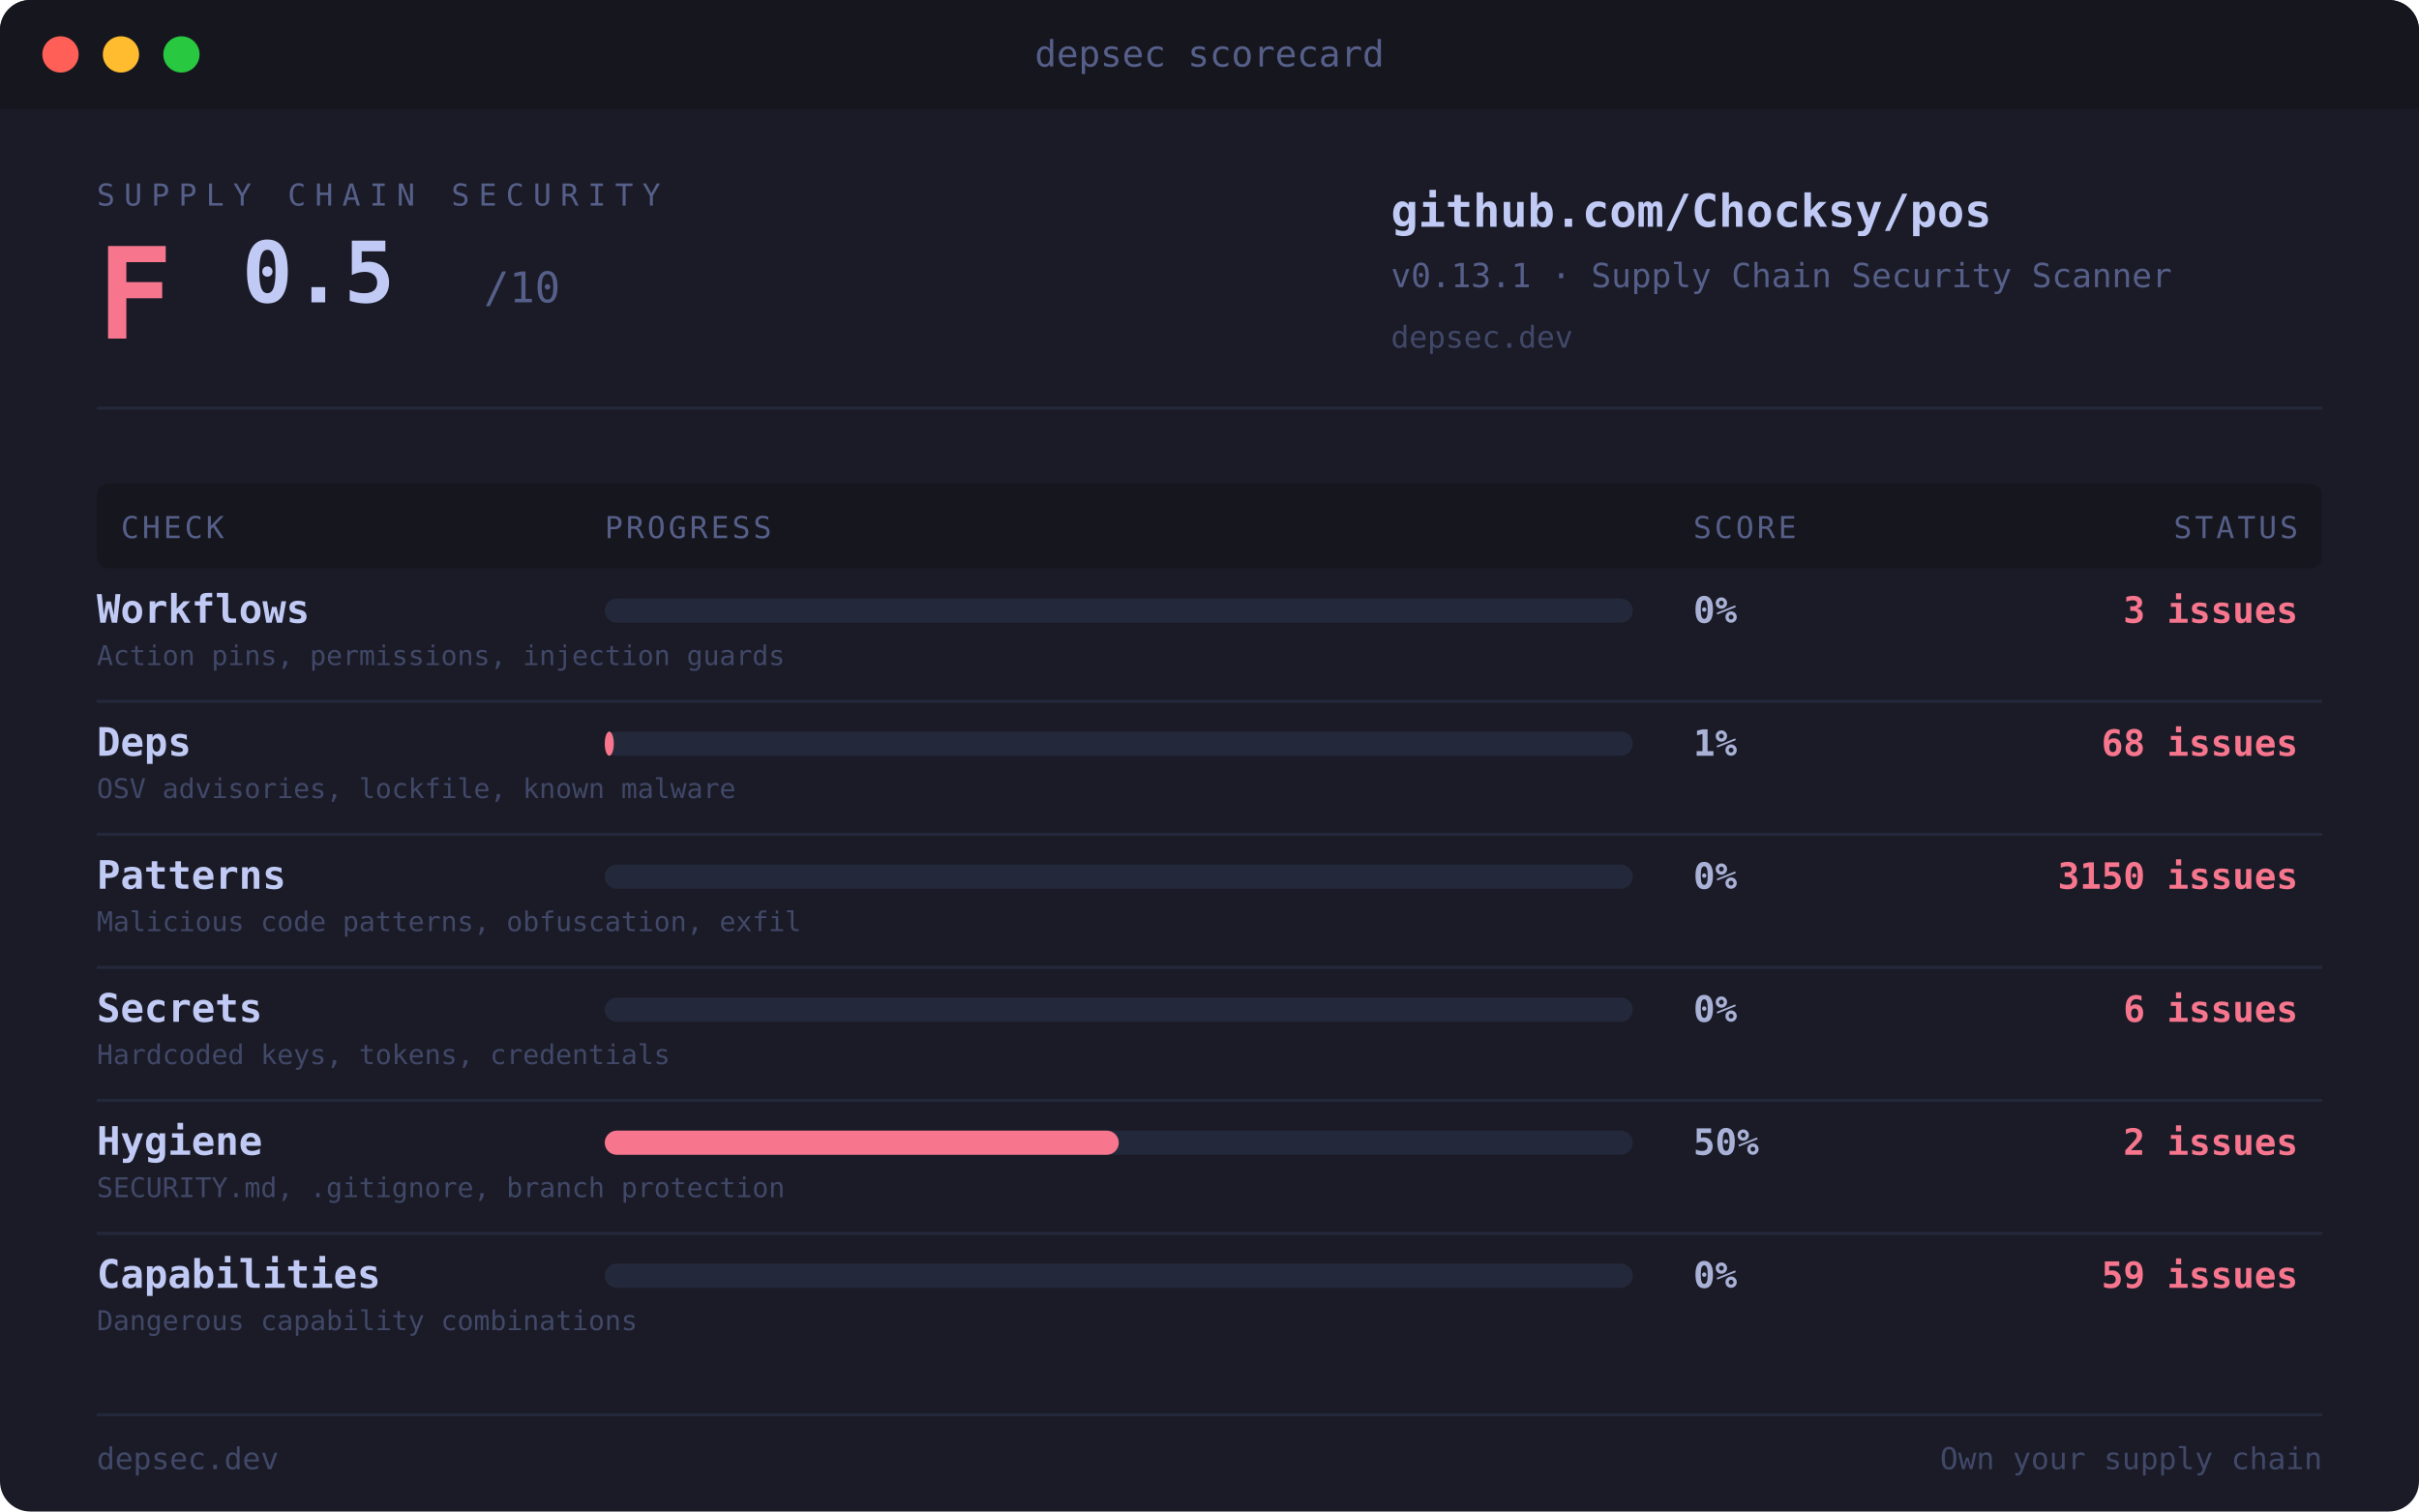
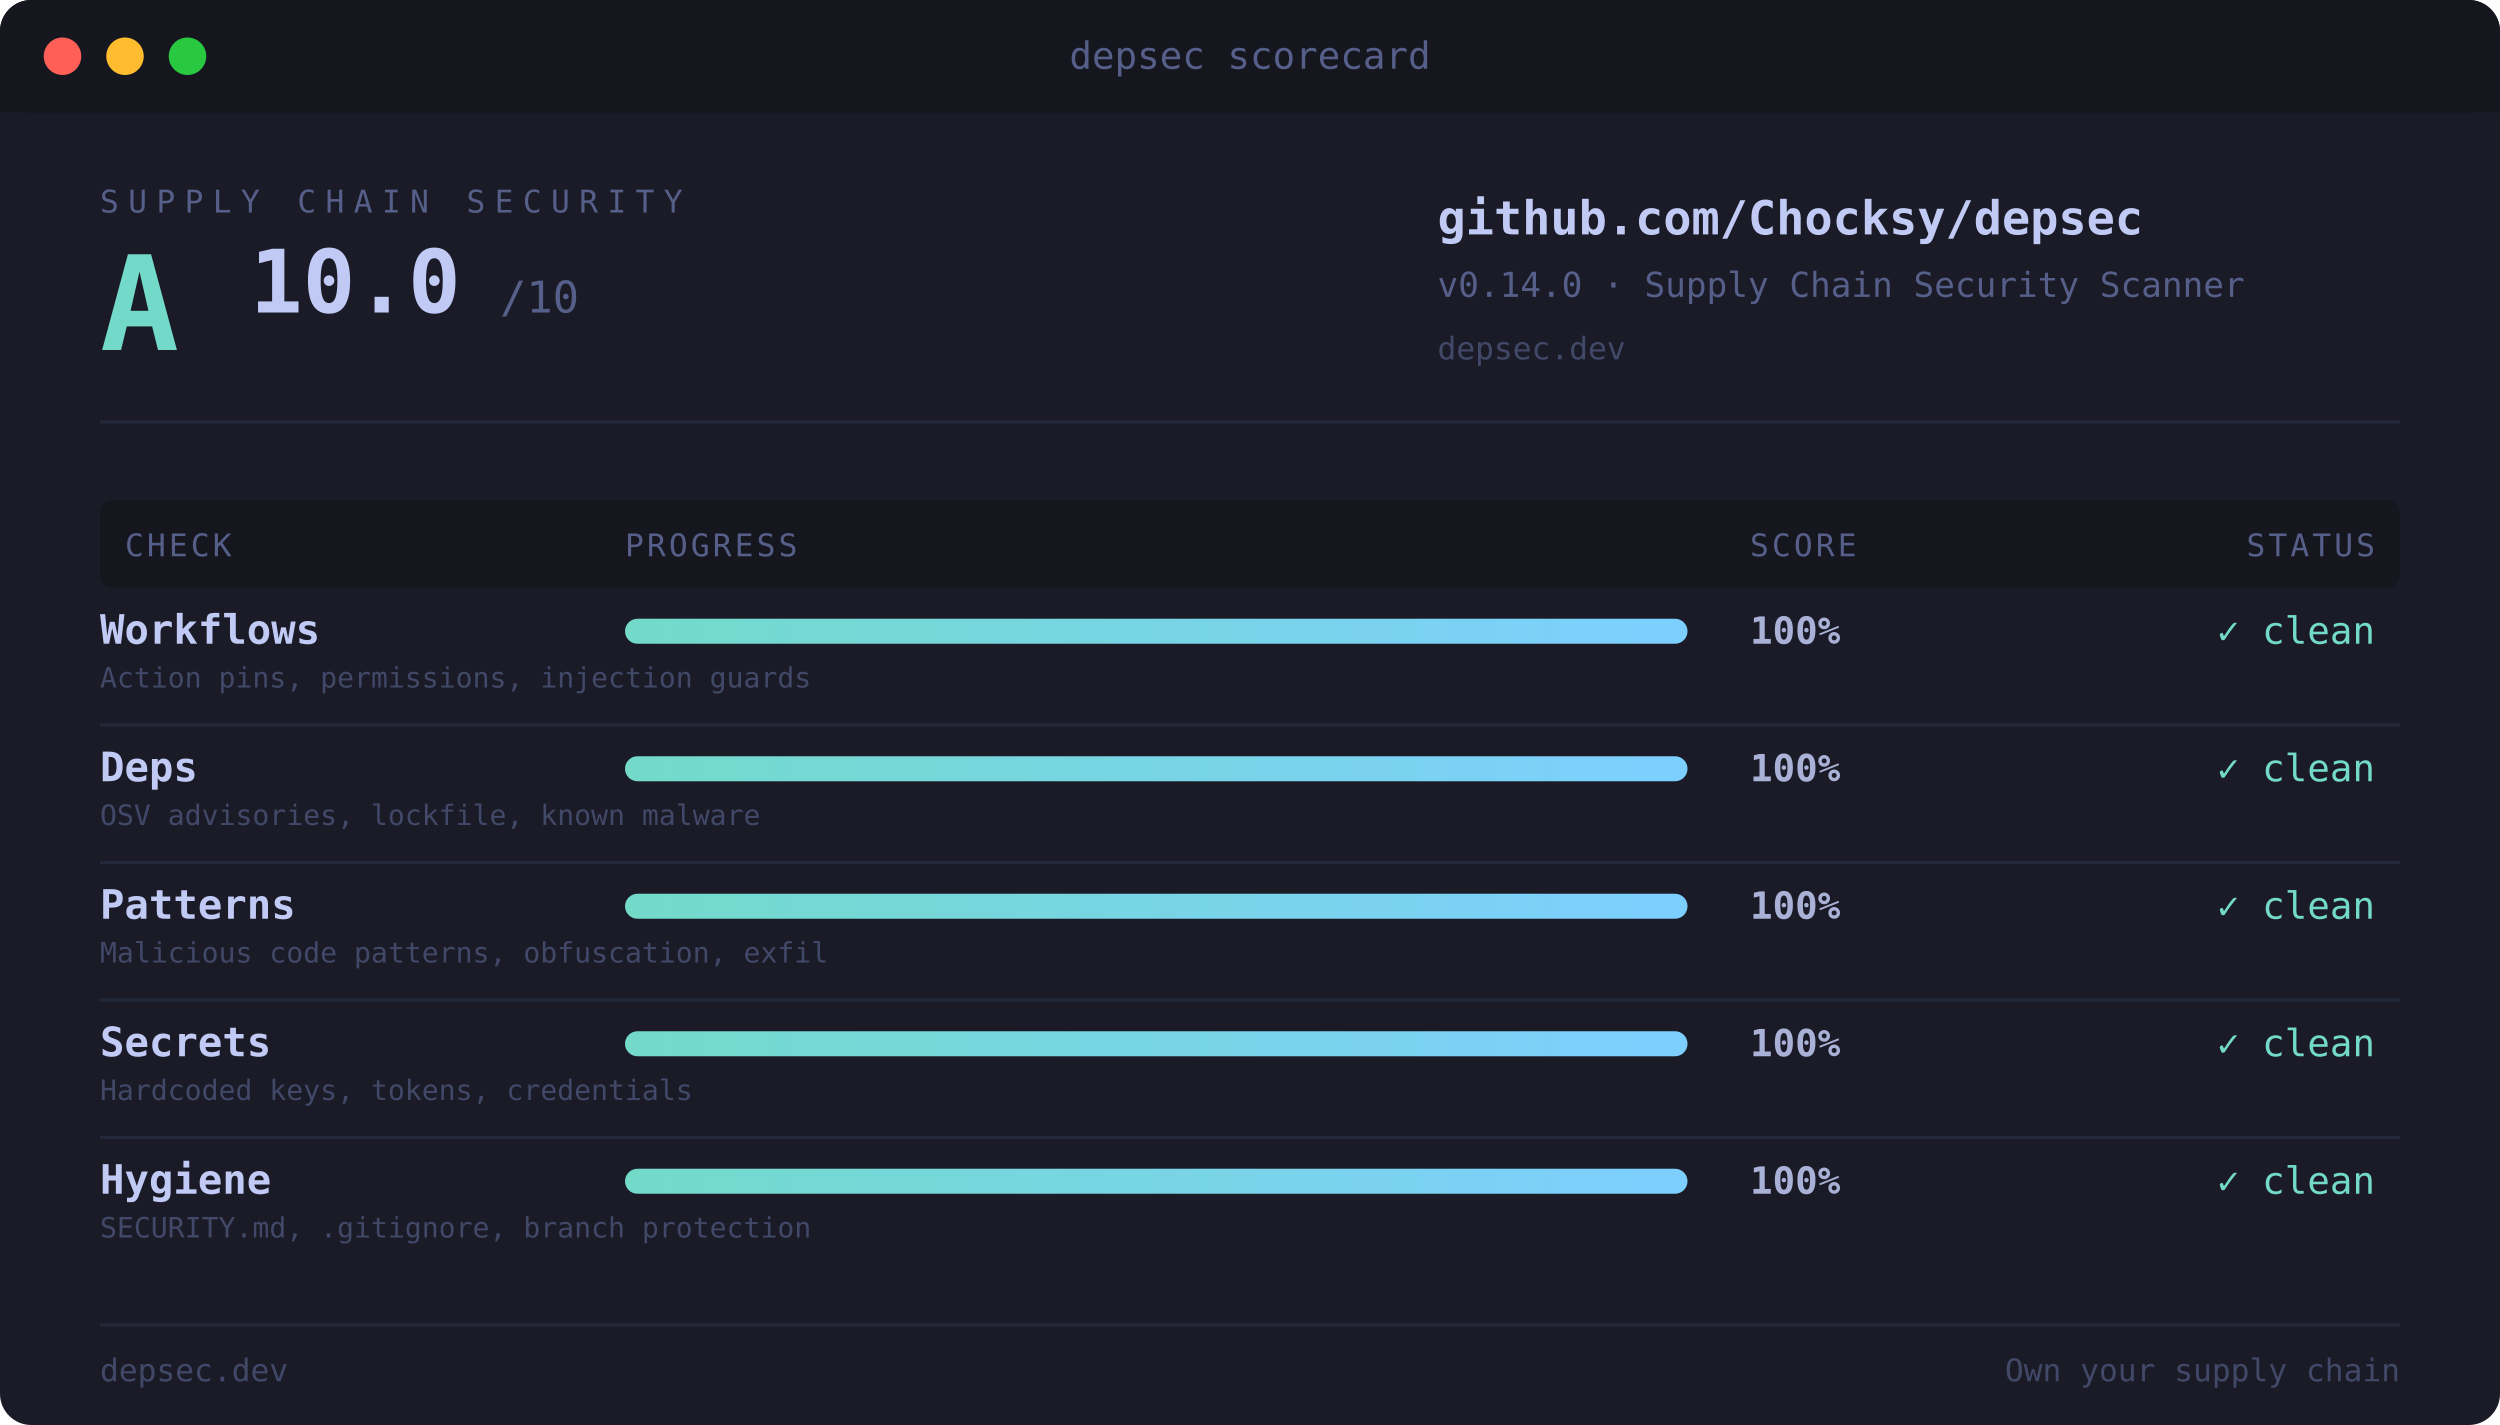
- <svg xmlns="http://www.w3.org/2000/svg" width="800" height="500" viewBox="0 0 800 500">
+ <svg xmlns="http://www.w3.org/2000/svg" width="800" height="456" viewBox="0 0 800 456">
  <defs>
    <linearGradient id="barCyan" x1="0" y1="0" x2="1" y2="0">
      <stop offset="0%" stop-color="#73daca" />
      <stop offset="100%" stop-color="#7dcfff" />
    </linearGradient>
    <linearGradient id="barGreen" x1="0" y1="0" x2="1" y2="0">
      <stop offset="0%" stop-color="#9ece6a" />
      <stop offset="100%" stop-color="#73daca" />
    </linearGradient>
  </defs>
-   <rect width="800" height="500" rx="10" fill="#1a1b26" />
+   <rect width="800" height="456" rx="10" fill="#1a1b26" />
  <rect width="800" height="36" rx="10" fill="#16161e" />
  <rect x="0" y="26" width="800" height="10" fill="#16161e" />
  <circle cx="20" cy="18" r="6" fill="#ff5f57" />
  <circle cx="40" cy="18" r="6" fill="#febc2e" />
  <circle cx="60" cy="18" r="6" fill="#28c840" />
  <text x="400" y="22" font-size="12" fill="#565f89" font-family="SF Mono, Menlo, Consolas, monospace" text-anchor="middle">depsec scorecard</text>
  <text x="32" y="68" font-size="10" fill="#565f89" font-family="SF Mono, Menlo, Consolas, monospace" letter-spacing="3">SUPPLY CHAIN SECURITY</text>
-   <text x="32" y="112" font-size="42" fill="#f7768e" font-family="SF Mono, Menlo, Consolas, monospace" font-weight="700">F</text>
-   <text x="80" y="100" font-size="28" fill="#c0caf5" font-family="SF Mono, Menlo, Consolas, monospace" font-weight="700">0.5</text>
+   <text x="32" y="112" font-size="42" fill="#73daca" font-family="SF Mono, Menlo, Consolas, monospace" font-weight="700">A</text>
+   <text x="80" y="100" font-size="28" fill="#c0caf5" font-family="SF Mono, Menlo, Consolas, monospace" font-weight="700">10.0</text>
  <text x="160" y="100" font-size="14" fill="#565f89" font-family="SF Mono, Menlo, Consolas, monospace">/10</text>
-   <text x="460" y="75" font-size="15" fill="#c0caf5" font-family="SF Mono, Menlo, Consolas, monospace" font-weight="600">github.com/Chocksy/pos</text>
-   <text x="460" y="95" font-size="11" fill="#565f89" font-family="SF Mono, Menlo, Consolas, monospace">v0.13.1 · Supply Chain Security Scanner</text>
+   <text x="460" y="75" font-size="15" fill="#c0caf5" font-family="SF Mono, Menlo, Consolas, monospace" font-weight="600">github.com/Chocksy/depsec</text>
+   <text x="460" y="95" font-size="11" fill="#565f89" font-family="SF Mono, Menlo, Consolas, monospace">v0.14.0 · Supply Chain Security Scanner</text>
  <text x="460" y="115" font-size="10" fill="#414868" font-family="SF Mono, Menlo, Consolas, monospace">depsec.dev</text>
  <line x1="32" y1="135" x2="768" y2="135" stroke="#24283b" stroke-width="1" />
  <rect x="32" y="160" width="736" height="28" rx="4" fill="#16161e" />
  <text x="40" y="178" font-size="10" fill="#565f89" font-family="SF Mono, Menlo, Consolas, monospace" letter-spacing="1">CHECK</text>
  <text x="200" y="178" font-size="10" fill="#565f89" font-family="SF Mono, Menlo, Consolas, monospace" letter-spacing="1">PROGRESS</text>
  <text x="560" y="178" font-size="10" fill="#565f89" font-family="SF Mono, Menlo, Consolas, monospace" letter-spacing="1">SCORE</text>
  <text x="760" y="178" font-size="10" fill="#565f89" font-family="SF Mono, Menlo, Consolas, monospace" letter-spacing="1" text-anchor="end">STATUS</text>
  <text x="32" y="206" font-size="13" fill="#c0caf5" font-family="SF Mono, Menlo, Consolas, monospace" font-weight="600">Workflows</text>
  <text x="32" y="220" font-size="9" fill="#414868" font-family="SF Mono, Menlo, Consolas, monospace">Action pins, permissions, injection guards</text>
  <rect x="200" y="198" width="340" height="8" rx="4" fill="#24283b" />
-   <rect x="200" y="198" width="0" height="8" rx="4" fill="#f7768e" />
-   <text x="560" y="206" font-size="12" fill="#a9b1d6" font-family="SF Mono, Menlo, Consolas, monospace" font-weight="600">0%</text>
-   <text x="760" y="206" font-size="12" fill="#f7768e" font-family="SF Mono, Menlo, Consolas, monospace" text-anchor="end" font-weight="600">3 issues</text>
+   <rect x="200" y="198" width="340" height="8" rx="4" fill="url(#barCyan)" />
+   <text x="560" y="206" font-size="12" fill="#a9b1d6" font-family="SF Mono, Menlo, Consolas, monospace" font-weight="600">100%</text>
+   <text x="760" y="206" font-size="12" fill="#73daca" font-family="SF Mono, Menlo, Consolas, monospace" text-anchor="end">✓ clean</text>
  <line x1="32" y1="232" x2="768" y2="232" stroke="#24283b" stroke-width="1" />
  <text x="32" y="250" font-size="13" fill="#c0caf5" font-family="SF Mono, Menlo, Consolas, monospace" font-weight="600">Deps</text>
  <text x="32" y="264" font-size="9" fill="#414868" font-family="SF Mono, Menlo, Consolas, monospace">OSV advisories, lockfile, known malware</text>
  <rect x="200" y="242" width="340" height="8" rx="4" fill="#24283b" />
-   <rect x="200" y="242" width="3" height="8" rx="4" fill="#f7768e" />
-   <text x="560" y="250" font-size="12" fill="#a9b1d6" font-family="SF Mono, Menlo, Consolas, monospace" font-weight="600">1%</text>
-   <text x="760" y="250" font-size="12" fill="#f7768e" font-family="SF Mono, Menlo, Consolas, monospace" text-anchor="end" font-weight="600">68 issues</text>
+   <rect x="200" y="242" width="340" height="8" rx="4" fill="url(#barCyan)" />
+   <text x="560" y="250" font-size="12" fill="#a9b1d6" font-family="SF Mono, Menlo, Consolas, monospace" font-weight="600">100%</text>
+   <text x="760" y="250" font-size="12" fill="#73daca" font-family="SF Mono, Menlo, Consolas, monospace" text-anchor="end">✓ clean</text>
  <line x1="32" y1="276" x2="768" y2="276" stroke="#24283b" stroke-width="1" />
  <text x="32" y="294" font-size="13" fill="#c0caf5" font-family="SF Mono, Menlo, Consolas, monospace" font-weight="600">Patterns</text>
  <text x="32" y="308" font-size="9" fill="#414868" font-family="SF Mono, Menlo, Consolas, monospace">Malicious code patterns, obfuscation, exfil</text>
  <rect x="200" y="286" width="340" height="8" rx="4" fill="#24283b" />
-   <rect x="200" y="286" width="0" height="8" rx="4" fill="#f7768e" />
-   <text x="560" y="294" font-size="12" fill="#a9b1d6" font-family="SF Mono, Menlo, Consolas, monospace" font-weight="600">0%</text>
-   <text x="760" y="294" font-size="12" fill="#f7768e" font-family="SF Mono, Menlo, Consolas, monospace" text-anchor="end" font-weight="600">3150 issues</text>
+   <rect x="200" y="286" width="340" height="8" rx="4" fill="url(#barCyan)" />
+   <text x="560" y="294" font-size="12" fill="#a9b1d6" font-family="SF Mono, Menlo, Consolas, monospace" font-weight="600">100%</text>
+   <text x="760" y="294" font-size="12" fill="#73daca" font-family="SF Mono, Menlo, Consolas, monospace" text-anchor="end">✓ clean</text>
  <line x1="32" y1="320" x2="768" y2="320" stroke="#24283b" stroke-width="1" />
  <text x="32" y="338" font-size="13" fill="#c0caf5" font-family="SF Mono, Menlo, Consolas, monospace" font-weight="600">Secrets</text>
  <text x="32" y="352" font-size="9" fill="#414868" font-family="SF Mono, Menlo, Consolas, monospace">Hardcoded keys, tokens, credentials</text>
  <rect x="200" y="330" width="340" height="8" rx="4" fill="#24283b" />
-   <rect x="200" y="330" width="0" height="8" rx="4" fill="#f7768e" />
-   <text x="560" y="338" font-size="12" fill="#a9b1d6" font-family="SF Mono, Menlo, Consolas, monospace" font-weight="600">0%</text>
-   <text x="760" y="338" font-size="12" fill="#f7768e" font-family="SF Mono, Menlo, Consolas, monospace" text-anchor="end" font-weight="600">6 issues</text>
+   <rect x="200" y="330" width="340" height="8" rx="4" fill="url(#barCyan)" />
+   <text x="560" y="338" font-size="12" fill="#a9b1d6" font-family="SF Mono, Menlo, Consolas, monospace" font-weight="600">100%</text>
+   <text x="760" y="338" font-size="12" fill="#73daca" font-family="SF Mono, Menlo, Consolas, monospace" text-anchor="end">✓ clean</text>
  <line x1="32" y1="364" x2="768" y2="364" stroke="#24283b" stroke-width="1" />
  <text x="32" y="382" font-size="13" fill="#c0caf5" font-family="SF Mono, Menlo, Consolas, monospace" font-weight="600">Hygiene</text>
  <text x="32" y="396" font-size="9" fill="#414868" font-family="SF Mono, Menlo, Consolas, monospace">SECURITY.md, .gitignore, branch protection</text>
  <rect x="200" y="374" width="340" height="8" rx="4" fill="#24283b" />
-   <rect x="200" y="374" width="170" height="8" rx="4" fill="#f7768e" />
-   <text x="560" y="382" font-size="12" fill="#a9b1d6" font-family="SF Mono, Menlo, Consolas, monospace" font-weight="600">50%</text>
-   <text x="760" y="382" font-size="12" fill="#f7768e" font-family="SF Mono, Menlo, Consolas, monospace" text-anchor="end" font-weight="600">2 issues</text>
-   <line x1="32" y1="408" x2="768" y2="408" stroke="#24283b" stroke-width="1" />
-   <text x="32" y="426" font-size="13" fill="#c0caf5" font-family="SF Mono, Menlo, Consolas, monospace" font-weight="600">Capabilities</text>
-   <text x="32" y="440" font-size="9" fill="#414868" font-family="SF Mono, Menlo, Consolas, monospace">Dangerous capability combinations</text>
-   <rect x="200" y="418" width="340" height="8" rx="4" fill="#24283b" />
-   <rect x="200" y="418" width="0" height="8" rx="4" fill="#f7768e" />
-   <text x="560" y="426" font-size="12" fill="#a9b1d6" font-family="SF Mono, Menlo, Consolas, monospace" font-weight="600">0%</text>
-   <text x="760" y="426" font-size="12" fill="#f7768e" font-family="SF Mono, Menlo, Consolas, monospace" text-anchor="end" font-weight="600">59 issues</text>
-   <line x1="32" y1="468" x2="768" y2="468" stroke="#24283b" stroke-width="1" />
-   <text x="32" y="486" font-size="10" fill="#414868" font-family="SF Mono, Menlo, Consolas, monospace">depsec.dev</text>
-   <text x="768" y="486" font-size="10" fill="#414868" font-family="SF Mono, Menlo, Consolas, monospace" text-anchor="end">Own your supply chain</text>
+   <rect x="200" y="374" width="340" height="8" rx="4" fill="url(#barCyan)" />
+   <text x="560" y="382" font-size="12" fill="#a9b1d6" font-family="SF Mono, Menlo, Consolas, monospace" font-weight="600">100%</text>
+   <text x="760" y="382" font-size="12" fill="#73daca" font-family="SF Mono, Menlo, Consolas, monospace" text-anchor="end">✓ clean</text>
+   <line x1="32" y1="424" x2="768" y2="424" stroke="#24283b" stroke-width="1" />
+   <text x="32" y="442" font-size="10" fill="#414868" font-family="SF Mono, Menlo, Consolas, monospace">depsec.dev</text>
+   <text x="768" y="442" font-size="10" fill="#414868" font-family="SF Mono, Menlo, Consolas, monospace" text-anchor="end">Own your supply chain</text>
</svg>
